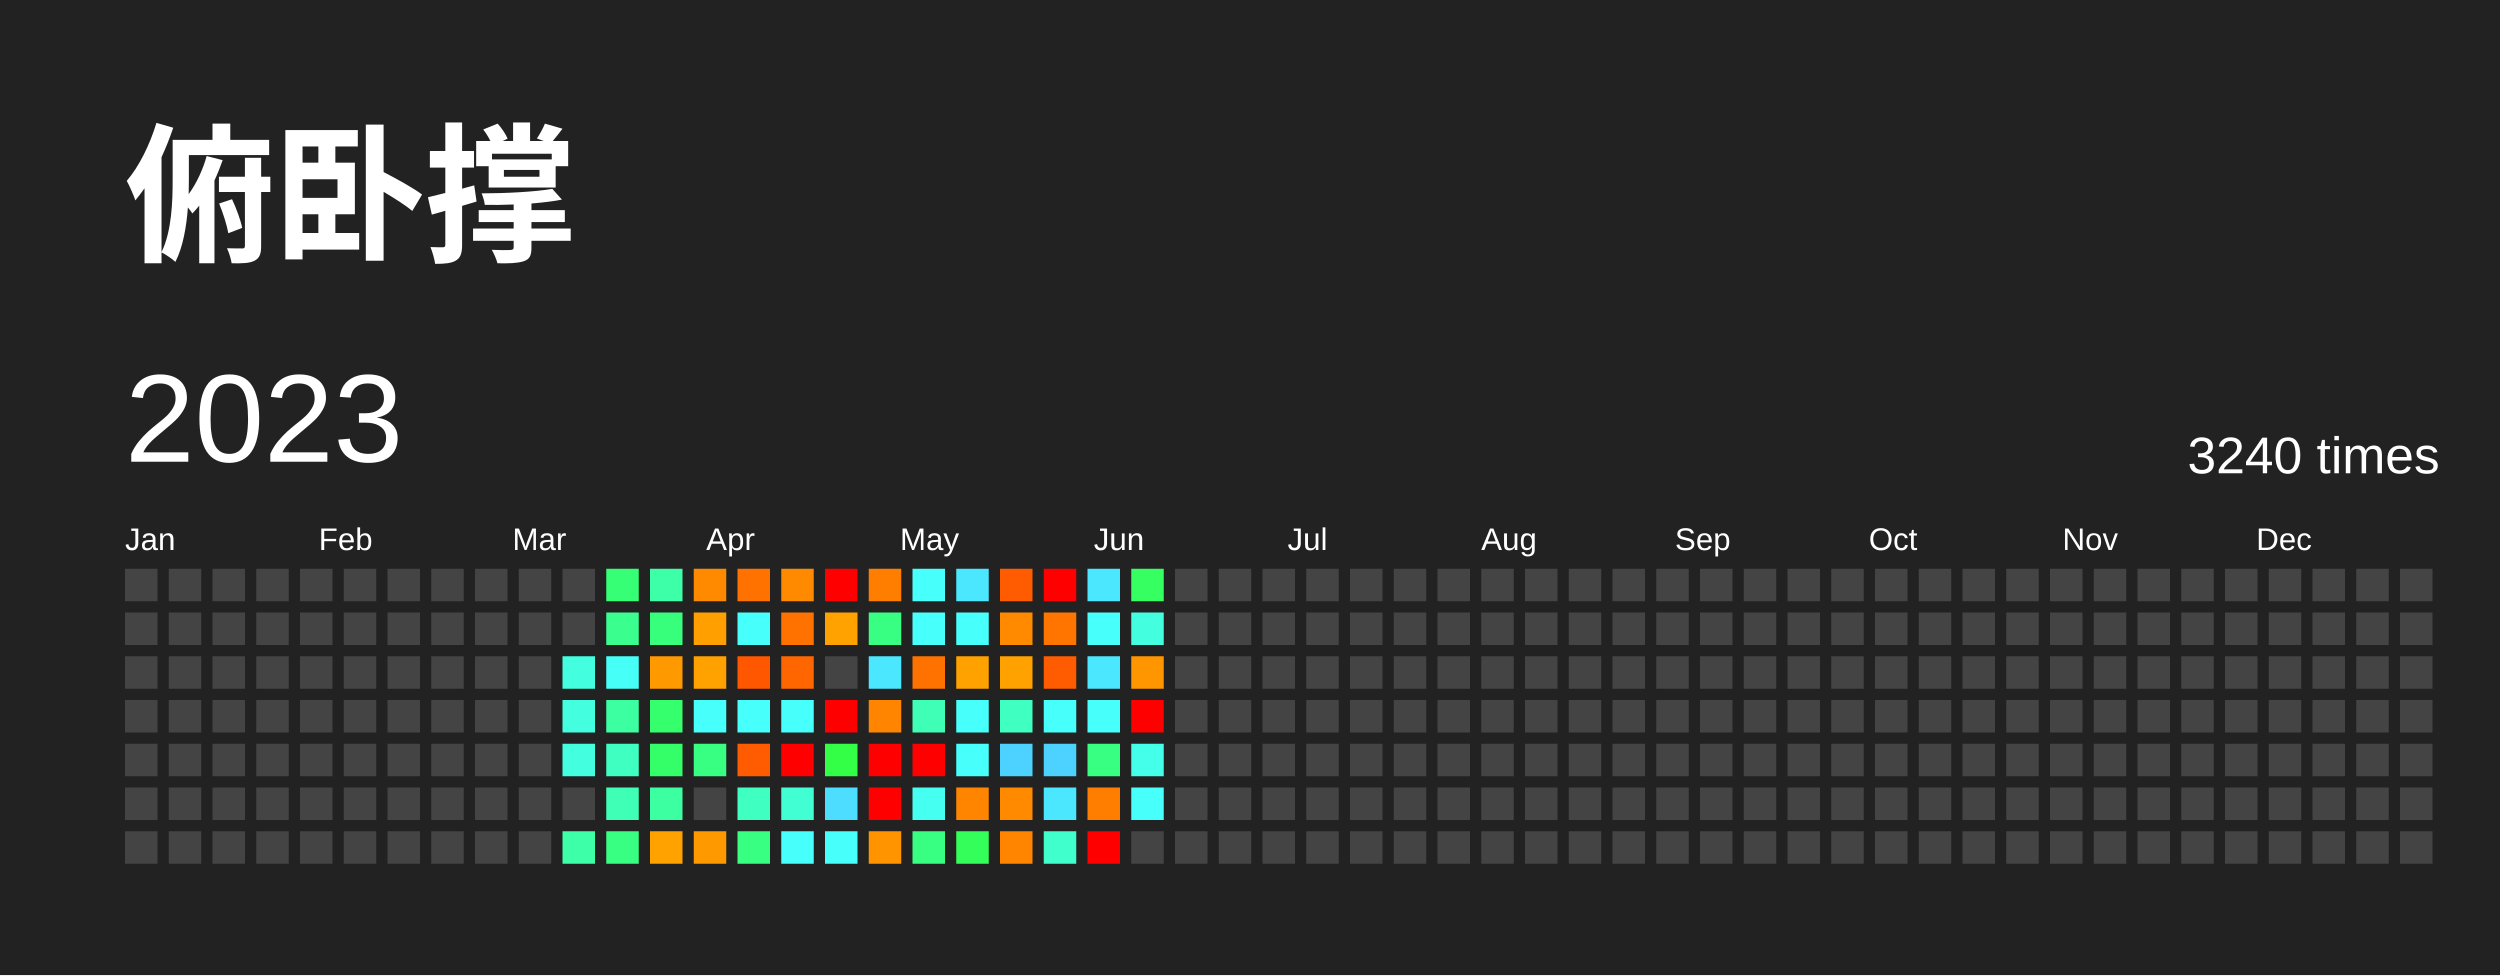
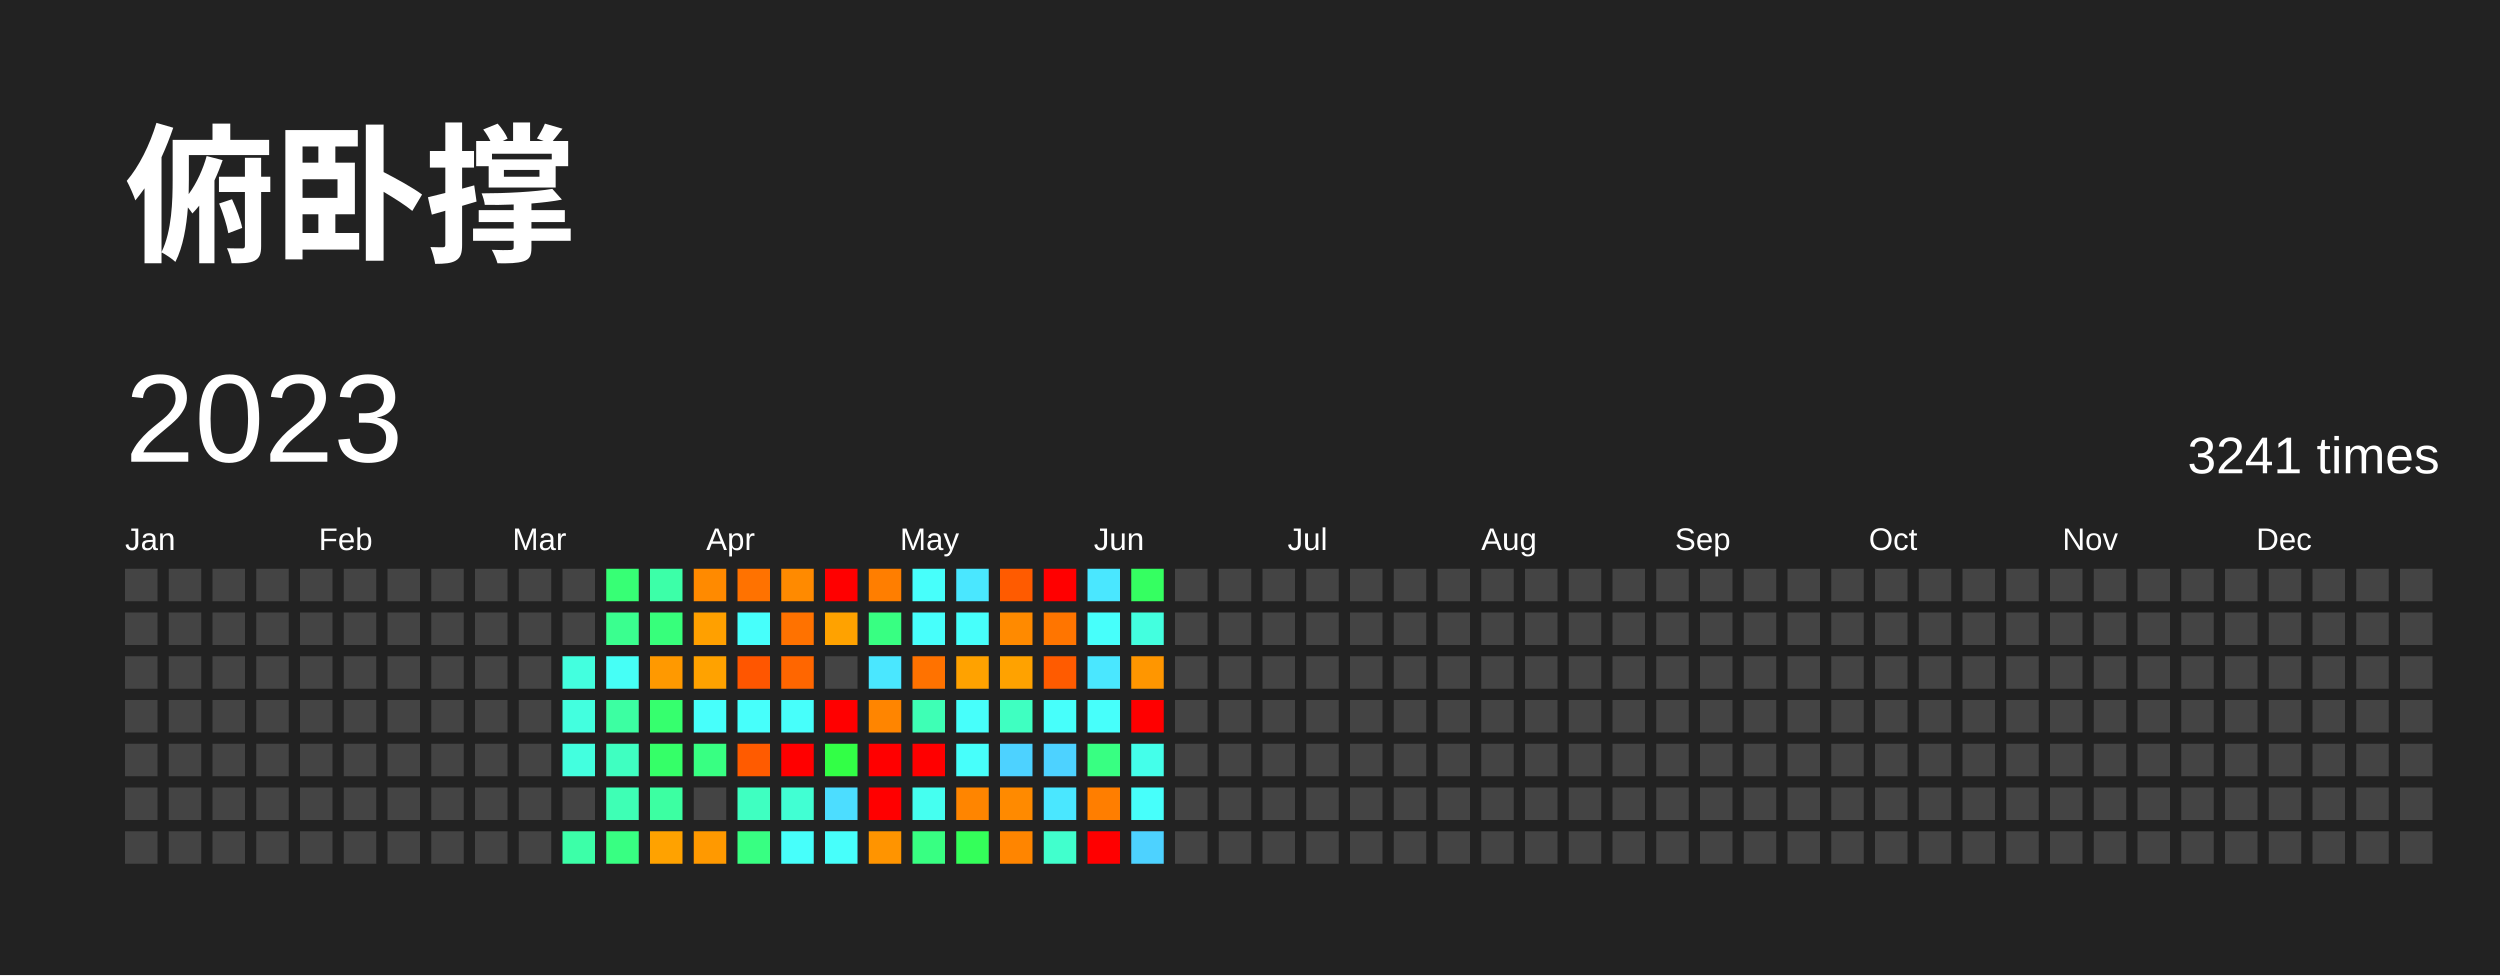
<svg xmlns="http://www.w3.org/2000/svg" baseProfile="full" height="78mm" version="1.1" viewBox="0,0,200,78" width="200mm">
  <defs />
  <rect fill="#222222" height="78" width="200" x="0" y="0" />
  <text fill="#FFFFFF" style="font-size:12px; font-family:Arial; font-weight:bold;" x="10" y="20">俯卧撑</text>
  <text dominant-baseline="hanging" fill="#FFFFFF" style="font-size:10.0px; font-family:Arial;" x="10" y="30">2023</text>
-   <text dominant-baseline="hanging" fill="#FFFFFF" style="font-size:4.125px; font-family:Arial;" x="175" y="35">3240 times</text>
+   <text dominant-baseline="hanging" fill="#FFFFFF" style="font-size:4.125px; font-family:Arial;" x="175" y="35">3241 times</text>
  <text fill="#FFFFFF" style="font-size:2.5px; font-family:Arial" x="10.0" y="44">Jan</text>
  <text fill="#FFFFFF" style="font-size:2.5px; font-family:Arial" x="25.5" y="44">Feb</text>
  <text fill="#FFFFFF" style="font-size:2.5px; font-family:Arial" x="41.0" y="44">Mar</text>
  <text fill="#FFFFFF" style="font-size:2.5px; font-family:Arial" x="56.5" y="44">Apr</text>
  <text fill="#FFFFFF" style="font-size:2.5px; font-family:Arial" x="72.0" y="44">May</text>
  <text fill="#FFFFFF" style="font-size:2.5px; font-family:Arial" x="87.5" y="44">Jun</text>
  <text fill="#FFFFFF" style="font-size:2.5px; font-family:Arial" x="103.0" y="44">Jul</text>
  <text fill="#FFFFFF" style="font-size:2.5px; font-family:Arial" x="118.5" y="44">Aug</text>
  <text fill="#FFFFFF" style="font-size:2.5px; font-family:Arial" x="134.0" y="44">Sep</text>
  <text fill="#FFFFFF" style="font-size:2.5px; font-family:Arial" x="149.5" y="44">Oct</text>
  <text fill="#FFFFFF" style="font-size:2.5px; font-family:Arial" x="165.0" y="44">Nov</text>
  <text fill="#FFFFFF" style="font-size:2.5px; font-family:Arial" x="180.5" y="44">Dec</text>
  <rect fill="#444444" height="2.6" width="2.6" x="10.0" y="45.5" />
  <rect fill="#444444" height="2.6" width="2.6" x="10.0" y="49.0" />
  <rect fill="#444444" height="2.6" width="2.6" x="10.0" y="52.5" />
  <rect fill="#444444" height="2.6" width="2.6" x="10.0" y="56.0" />
  <rect fill="#444444" height="2.6" width="2.6" x="10.0" y="59.5" />
  <rect fill="#444444" height="2.6" width="2.6" x="10.0" y="63.0" />
  <rect fill="#444444" height="2.6" width="2.6" x="10.0" y="66.5" />
  <rect fill="#444444" height="2.6" width="2.6" x="13.5" y="45.5" />
  <rect fill="#444444" height="2.6" width="2.6" x="13.5" y="49.0" />
  <rect fill="#444444" height="2.6" width="2.6" x="13.5" y="52.5" />
  <rect fill="#444444" height="2.6" width="2.6" x="13.5" y="56.0" />
  <rect fill="#444444" height="2.6" width="2.6" x="13.5" y="59.5" />
  <rect fill="#444444" height="2.6" width="2.6" x="13.5" y="63.0" />
  <rect fill="#444444" height="2.6" width="2.6" x="13.5" y="66.5" />
  <rect fill="#444444" height="2.6" width="2.6" x="17.0" y="45.5" />
  <rect fill="#444444" height="2.6" width="2.6" x="17.0" y="49.0" />
  <rect fill="#444444" height="2.6" width="2.6" x="17.0" y="52.5" />
  <rect fill="#444444" height="2.6" width="2.6" x="17.0" y="56.0" />
  <rect fill="#444444" height="2.6" width="2.6" x="17.0" y="59.5" />
  <rect fill="#444444" height="2.6" width="2.6" x="17.0" y="63.0" />
  <rect fill="#444444" height="2.6" width="2.6" x="17.0" y="66.5" />
  <rect fill="#444444" height="2.6" width="2.6" x="20.5" y="45.5" />
  <rect fill="#444444" height="2.6" width="2.6" x="20.5" y="49.0" />
  <rect fill="#444444" height="2.6" width="2.6" x="20.5" y="52.5" />
  <rect fill="#444444" height="2.6" width="2.6" x="20.5" y="56.0" />
  <rect fill="#444444" height="2.6" width="2.6" x="20.5" y="59.5" />
  <rect fill="#444444" height="2.6" width="2.6" x="20.5" y="63.0" />
  <rect fill="#444444" height="2.6" width="2.6" x="20.5" y="66.5" />
  <rect fill="#444444" height="2.6" width="2.6" x="24.0" y="45.5" />
  <rect fill="#444444" height="2.6" width="2.6" x="24.0" y="49.0" />
  <rect fill="#444444" height="2.6" width="2.6" x="24.0" y="52.5" />
  <rect fill="#444444" height="2.6" width="2.6" x="24.0" y="56.0" />
  <rect fill="#444444" height="2.6" width="2.6" x="24.0" y="59.5" />
  <rect fill="#444444" height="2.6" width="2.6" x="24.0" y="63.0" />
  <rect fill="#444444" height="2.6" width="2.6" x="24.0" y="66.5" />
  <rect fill="#444444" height="2.6" width="2.6" x="27.5" y="45.5" />
  <rect fill="#444444" height="2.6" width="2.6" x="27.5" y="49.0" />
  <rect fill="#444444" height="2.6" width="2.6" x="27.5" y="52.5" />
  <rect fill="#444444" height="2.6" width="2.6" x="27.5" y="56.0" />
  <rect fill="#444444" height="2.6" width="2.6" x="27.5" y="59.5" />
  <rect fill="#444444" height="2.6" width="2.6" x="27.5" y="63.0" />
  <rect fill="#444444" height="2.6" width="2.6" x="27.5" y="66.5" />
  <rect fill="#444444" height="2.6" width="2.6" x="31.0" y="45.5" />
  <rect fill="#444444" height="2.6" width="2.6" x="31.0" y="49.0" />
  <rect fill="#444444" height="2.6" width="2.6" x="31.0" y="52.5" />
  <rect fill="#444444" height="2.6" width="2.6" x="31.0" y="56.0" />
  <rect fill="#444444" height="2.6" width="2.6" x="31.0" y="59.5" />
  <rect fill="#444444" height="2.6" width="2.6" x="31.0" y="63.0" />
  <rect fill="#444444" height="2.6" width="2.6" x="31.0" y="66.5" />
  <rect fill="#444444" height="2.6" width="2.6" x="34.5" y="45.5" />
  <rect fill="#444444" height="2.6" width="2.6" x="34.5" y="49.0" />
  <rect fill="#444444" height="2.6" width="2.6" x="34.5" y="52.5" />
  <rect fill="#444444" height="2.6" width="2.6" x="34.5" y="56.0" />
  <rect fill="#444444" height="2.6" width="2.6" x="34.5" y="59.5" />
  <rect fill="#444444" height="2.6" width="2.6" x="34.5" y="63.0" />
  <rect fill="#444444" height="2.6" width="2.6" x="34.5" y="66.5" />
  <rect fill="#444444" height="2.6" width="2.6" x="38.0" y="45.5" />
  <rect fill="#444444" height="2.6" width="2.6" x="38.0" y="49.0" />
  <rect fill="#444444" height="2.6" width="2.6" x="38.0" y="52.5" />
  <rect fill="#444444" height="2.6" width="2.6" x="38.0" y="56.0" />
  <rect fill="#444444" height="2.6" width="2.6" x="38.0" y="59.5" />
  <rect fill="#444444" height="2.6" width="2.6" x="38.0" y="63.0" />
  <rect fill="#444444" height="2.6" width="2.6" x="38.0" y="66.5" />
  <rect fill="#444444" height="2.6" width="2.6" x="41.5" y="45.5" />
  <rect fill="#444444" height="2.6" width="2.6" x="41.5" y="49.0" />
  <rect fill="#444444" height="2.6" width="2.6" x="41.5" y="52.5" />
  <rect fill="#444444" height="2.6" width="2.6" x="41.5" y="56.0" />
  <rect fill="#444444" height="2.6" width="2.6" x="41.5" y="59.5" />
  <rect fill="#444444" height="2.6" width="2.6" x="41.5" y="63.0" />
  <rect fill="#444444" height="2.6" width="2.6" x="41.5" y="66.5" />
  <rect fill="#444444" height="2.6" width="2.6" x="45.0" y="45.5" />
  <rect fill="#444444" height="2.6" width="2.6" x="45.0" y="49.0" />
  <rect fill="#43ffdf" height="2.6" width="2.6" x="45.0" y="52.5" />
  <rect fill="#43ffdf" height="2.6" width="2.6" x="45.0" y="56.0" />
  <rect fill="#43ffdf" height="2.6" width="2.6" x="45.0" y="59.5" />
  <rect fill="#444444" height="2.6" width="2.6" x="45.0" y="63.0" />
  <rect fill="#3cffa8" height="2.6" width="2.6" x="45.0" y="66.5" />
  <rect fill="#37ff75" height="2.6" width="2.6" x="48.5" y="45.5" />
  <rect fill="#3aff8f" height="2.6" width="2.6" x="48.5" y="49.0" />
  <rect fill="#46fff6" height="2.6" width="2.6" x="48.5" y="52.5" />
  <rect fill="#3cffa2" height="2.6" width="2.6" x="48.5" y="56.0" />
  <rect fill="#3fffc1" height="2.6" width="2.6" x="48.5" y="59.5" />
  <rect fill="#3effb5" height="2.6" width="2.6" x="48.5" y="63.0" />
  <rect fill="#38ff82" height="2.6" width="2.6" x="48.5" y="66.5" />
  <rect fill="#3cffa8" height="2.6" width="2.6" x="52.0" y="45.5" />
  <rect fill="#37ff7b" height="2.6" width="2.6" x="52.0" y="49.0" />
  <rect fill="#ff9900" height="2.6" width="2.6" x="52.0" y="52.5" />
  <rect fill="#36ff6e" height="2.6" width="2.6" x="52.0" y="56.0" />
  <rect fill="#35ff68" height="2.6" width="2.6" x="52.0" y="59.5" />
  <rect fill="#3cffa2" height="2.6" width="2.6" x="52.0" y="63.0" />
  <rect fill="#ffa200" height="2.6" width="2.6" x="52.0" y="66.5" />
  <rect fill="#ff8a00" height="2.6" width="2.6" x="55.5" y="45.5" />
  <rect fill="#ffa000" height="2.6" width="2.6" x="55.5" y="49.0" />
  <rect fill="#ffa200" height="2.6" width="2.6" x="55.5" y="52.5" />
  <rect fill="#47fffb" height="2.6" width="2.6" x="55.5" y="56.0" />
  <rect fill="#38ff82" height="2.6" width="2.6" x="55.5" y="59.5" />
  <rect fill="#444444" height="2.6" width="2.6" x="55.5" y="63.0" />
  <rect fill="#ff9900" height="2.6" width="2.6" x="55.5" y="66.5" />
  <rect fill="#ff7200" height="2.6" width="2.6" x="59.0" y="45.5" />
  <rect fill="#47fffb" height="2.6" width="2.6" x="59.0" y="49.0" />
  <rect fill="#ff5600" height="2.6" width="2.6" x="59.0" y="52.5" />
  <rect fill="#47fffb" height="2.6" width="2.6" x="59.0" y="56.0" />
  <rect fill="#ff5b00" height="2.6" width="2.6" x="59.0" y="59.5" />
  <rect fill="#3fffc1" height="2.6" width="2.6" x="59.0" y="63.0" />
  <rect fill="#38ff82" height="2.6" width="2.6" x="59.0" y="66.5" />
  <rect fill="#ff8a00" height="2.6" width="2.6" x="62.5" y="45.5" />
  <rect fill="#ff7200" height="2.6" width="2.6" x="62.5" y="49.0" />
  <rect fill="#ff6600" height="2.6" width="2.6" x="62.5" y="52.5" />
  <rect fill="#47fffb" height="2.6" width="2.6" x="62.5" y="56.0" />
  <rect fill="red" height="2.6" width="2.6" x="62.5" y="59.5" />
  <rect fill="#41ffd3" height="2.6" width="2.6" x="62.5" y="63.0" />
  <rect fill="#47fffb" height="2.6" width="2.6" x="62.5" y="66.5" />
  <rect fill="red" height="2.6" width="2.6" x="66.0" y="45.5" />
  <rect fill="#ffa200" height="2.6" width="2.6" x="66.0" y="49.0" />
  <rect fill="#444444" height="2.6" width="2.6" x="66.0" y="52.5" />
  <rect fill="red" height="2.6" width="2.6" x="66.0" y="56.0" />
  <rect fill="#32ff46" height="2.6" width="2.6" x="66.0" y="59.5" />
  <rect fill="#4cddff" height="2.6" width="2.6" x="66.0" y="63.0" />
  <rect fill="#47fffb" height="2.6" width="2.6" x="66.0" y="66.5" />
  <rect fill="#ff7e00" height="2.6" width="2.6" x="69.5" y="45.5" />
  <rect fill="#38ff82" height="2.6" width="2.6" x="69.5" y="49.0" />
  <rect fill="#4ae7ff" height="2.6" width="2.6" x="69.5" y="52.5" />
  <rect fill="#ff8500" height="2.6" width="2.6" x="69.5" y="56.0" />
  <rect fill="red" height="2.6" width="2.6" x="69.5" y="59.5" />
  <rect fill="red" height="2.6" width="2.6" x="69.5" y="63.0" />
  <rect fill="#ff9400" height="2.6" width="2.6" x="69.5" y="66.5" />
  <rect fill="#47fffb" height="2.6" width="2.6" x="73.0" y="45.5" />
  <rect fill="#47fffb" height="2.6" width="2.6" x="73.0" y="49.0" />
  <rect fill="#ff7200" height="2.6" width="2.6" x="73.0" y="52.5" />
  <rect fill="#3effb5" height="2.6" width="2.6" x="73.0" y="56.0" />
  <rect fill="red" height="2.6" width="2.6" x="73.0" y="59.5" />
  <rect fill="#45fff0" height="2.6" width="2.6" x="73.0" y="63.0" />
  <rect fill="#38ff82" height="2.6" width="2.6" x="73.0" y="66.5" />
  <rect fill="#4ae7ff" height="2.6" width="2.6" x="76.5" y="45.5" />
  <rect fill="#47fffb" height="2.6" width="2.6" x="76.5" y="49.0" />
  <rect fill="#ffa200" height="2.6" width="2.6" x="76.5" y="52.5" />
  <rect fill="#47fffb" height="2.6" width="2.6" x="76.5" y="56.0" />
  <rect fill="#47fffb" height="2.6" width="2.6" x="76.5" y="59.5" />
  <rect fill="#ff8500" height="2.6" width="2.6" x="76.5" y="63.0" />
  <rect fill="#34ff5a" height="2.6" width="2.6" x="76.5" y="66.5" />
  <rect fill="#ff5b00" height="2.6" width="2.6" x="80.0" y="45.5" />
  <rect fill="#ff8a00" height="2.6" width="2.6" x="80.0" y="49.0" />
  <rect fill="#ffa200" height="2.6" width="2.6" x="80.0" y="52.5" />
  <rect fill="#3fffc1" height="2.6" width="2.6" x="80.0" y="56.0" />
  <rect fill="#4dd2ff" height="2.6" width="2.6" x="80.0" y="59.5" />
  <rect fill="#ff8a00" height="2.6" width="2.6" x="80.0" y="63.0" />
  <rect fill="#ff8500" height="2.6" width="2.6" x="80.0" y="66.5" />
  <rect fill="red" height="2.6" width="2.6" x="83.5" y="45.5" />
  <rect fill="#ff7500" height="2.6" width="2.6" x="83.5" y="49.0" />
  <rect fill="#ff5b00" height="2.6" width="2.6" x="83.5" y="52.5" />
  <rect fill="#47fffb" height="2.6" width="2.6" x="83.5" y="56.0" />
  <rect fill="#4dd2ff" height="2.6" width="2.6" x="83.5" y="59.5" />
  <rect fill="#4ae7ff" height="2.6" width="2.6" x="83.5" y="63.0" />
  <rect fill="#41ffcd" height="2.6" width="2.6" x="83.5" y="66.5" />
  <rect fill="#4ae7ff" height="2.6" width="2.6" x="87.0" y="45.5" />
  <rect fill="#47fffb" height="2.6" width="2.6" x="87.0" y="49.0" />
  <rect fill="#4ae7ff" height="2.6" width="2.6" x="87.0" y="52.5" />
  <rect fill="#47fffb" height="2.6" width="2.6" x="87.0" y="56.0" />
  <rect fill="#38ff82" height="2.6" width="2.6" x="87.0" y="59.5" />
  <rect fill="#ff7e00" height="2.6" width="2.6" x="87.0" y="63.0" />
  <rect fill="red" height="2.6" width="2.6" x="87.0" y="66.5" />
  <rect fill="#35ff61" height="2.6" width="2.6" x="90.5" y="45.5" />
  <rect fill="#43ffdf" height="2.6" width="2.6" x="90.5" y="49.0" />
  <rect fill="#ff9600" height="2.6" width="2.6" x="90.5" y="52.5" />
  <rect fill="red" height="2.6" width="2.6" x="90.5" y="56.0" />
  <rect fill="#44ffea" height="2.6" width="2.6" x="90.5" y="59.5" />
  <rect fill="#47fffb" height="2.6" width="2.6" x="90.5" y="63.0" />
-   <rect fill="#444444" height="2.6" width="2.6" x="90.5" y="66.5" />
+   <rect fill="#4dd2ff" height="2.6" width="2.6" x="90.5" y="66.5" />
  <rect fill="#444444" height="2.6" width="2.6" x="94.0" y="45.5" />
  <rect fill="#444444" height="2.6" width="2.6" x="94.0" y="49.0" />
  <rect fill="#444444" height="2.6" width="2.6" x="94.0" y="52.5" />
  <rect fill="#444444" height="2.6" width="2.6" x="94.0" y="56.0" />
  <rect fill="#444444" height="2.6" width="2.6" x="94.0" y="59.5" />
  <rect fill="#444444" height="2.6" width="2.6" x="94.0" y="63.0" />
  <rect fill="#444444" height="2.6" width="2.6" x="94.0" y="66.5" />
  <rect fill="#444444" height="2.6" width="2.6" x="97.5" y="45.5" />
  <rect fill="#444444" height="2.6" width="2.6" x="97.5" y="49.0" />
  <rect fill="#444444" height="2.6" width="2.6" x="97.5" y="52.5" />
  <rect fill="#444444" height="2.6" width="2.6" x="97.5" y="56.0" />
  <rect fill="#444444" height="2.6" width="2.6" x="97.5" y="59.5" />
  <rect fill="#444444" height="2.6" width="2.6" x="97.5" y="63.0" />
  <rect fill="#444444" height="2.6" width="2.6" x="97.5" y="66.5" />
  <rect fill="#444444" height="2.6" width="2.6" x="101.0" y="45.5" />
  <rect fill="#444444" height="2.6" width="2.6" x="101.0" y="49.0" />
  <rect fill="#444444" height="2.6" width="2.6" x="101.0" y="52.5" />
  <rect fill="#444444" height="2.6" width="2.6" x="101.0" y="56.0" />
  <rect fill="#444444" height="2.6" width="2.6" x="101.0" y="59.5" />
  <rect fill="#444444" height="2.6" width="2.6" x="101.0" y="63.0" />
  <rect fill="#444444" height="2.6" width="2.6" x="101.0" y="66.5" />
  <rect fill="#444444" height="2.6" width="2.6" x="104.5" y="45.5" />
  <rect fill="#444444" height="2.6" width="2.6" x="104.5" y="49.0" />
  <rect fill="#444444" height="2.6" width="2.6" x="104.5" y="52.5" />
  <rect fill="#444444" height="2.6" width="2.6" x="104.5" y="56.0" />
  <rect fill="#444444" height="2.6" width="2.6" x="104.5" y="59.5" />
  <rect fill="#444444" height="2.6" width="2.6" x="104.5" y="63.0" />
  <rect fill="#444444" height="2.6" width="2.6" x="104.5" y="66.5" />
  <rect fill="#444444" height="2.6" width="2.6" x="108.0" y="45.5" />
  <rect fill="#444444" height="2.6" width="2.6" x="108.0" y="49.0" />
  <rect fill="#444444" height="2.6" width="2.6" x="108.0" y="52.5" />
  <rect fill="#444444" height="2.6" width="2.6" x="108.0" y="56.0" />
  <rect fill="#444444" height="2.6" width="2.6" x="108.0" y="59.5" />
  <rect fill="#444444" height="2.6" width="2.6" x="108.0" y="63.0" />
  <rect fill="#444444" height="2.6" width="2.6" x="108.0" y="66.5" />
  <rect fill="#444444" height="2.6" width="2.6" x="111.5" y="45.5" />
  <rect fill="#444444" height="2.6" width="2.6" x="111.5" y="49.0" />
  <rect fill="#444444" height="2.6" width="2.6" x="111.5" y="52.5" />
  <rect fill="#444444" height="2.6" width="2.6" x="111.5" y="56.0" />
  <rect fill="#444444" height="2.6" width="2.6" x="111.5" y="59.5" />
  <rect fill="#444444" height="2.6" width="2.6" x="111.5" y="63.0" />
  <rect fill="#444444" height="2.6" width="2.6" x="111.5" y="66.5" />
  <rect fill="#444444" height="2.6" width="2.6" x="115.0" y="45.5" />
  <rect fill="#444444" height="2.6" width="2.6" x="115.0" y="49.0" />
  <rect fill="#444444" height="2.6" width="2.6" x="115.0" y="52.5" />
  <rect fill="#444444" height="2.6" width="2.6" x="115.0" y="56.0" />
  <rect fill="#444444" height="2.6" width="2.6" x="115.0" y="59.5" />
  <rect fill="#444444" height="2.6" width="2.6" x="115.0" y="63.0" />
  <rect fill="#444444" height="2.6" width="2.6" x="115.0" y="66.5" />
  <rect fill="#444444" height="2.6" width="2.6" x="118.5" y="45.5" />
  <rect fill="#444444" height="2.6" width="2.6" x="118.5" y="49.0" />
  <rect fill="#444444" height="2.6" width="2.6" x="118.5" y="52.5" />
  <rect fill="#444444" height="2.6" width="2.6" x="118.5" y="56.0" />
  <rect fill="#444444" height="2.6" width="2.6" x="118.5" y="59.5" />
  <rect fill="#444444" height="2.6" width="2.6" x="118.5" y="63.0" />
  <rect fill="#444444" height="2.6" width="2.6" x="118.5" y="66.5" />
  <rect fill="#444444" height="2.6" width="2.6" x="122.0" y="45.5" />
  <rect fill="#444444" height="2.6" width="2.6" x="122.0" y="49.0" />
  <rect fill="#444444" height="2.6" width="2.6" x="122.0" y="52.5" />
  <rect fill="#444444" height="2.6" width="2.6" x="122.0" y="56.0" />
  <rect fill="#444444" height="2.6" width="2.6" x="122.0" y="59.5" />
  <rect fill="#444444" height="2.6" width="2.6" x="122.0" y="63.0" />
  <rect fill="#444444" height="2.6" width="2.6" x="122.0" y="66.5" />
  <rect fill="#444444" height="2.6" width="2.6" x="125.5" y="45.5" />
  <rect fill="#444444" height="2.6" width="2.6" x="125.5" y="49.0" />
  <rect fill="#444444" height="2.6" width="2.6" x="125.5" y="52.5" />
  <rect fill="#444444" height="2.6" width="2.6" x="125.5" y="56.0" />
  <rect fill="#444444" height="2.6" width="2.6" x="125.5" y="59.5" />
  <rect fill="#444444" height="2.6" width="2.6" x="125.5" y="63.0" />
  <rect fill="#444444" height="2.6" width="2.6" x="125.5" y="66.5" />
  <rect fill="#444444" height="2.6" width="2.6" x="129.0" y="45.5" />
  <rect fill="#444444" height="2.6" width="2.6" x="129.0" y="49.0" />
  <rect fill="#444444" height="2.6" width="2.6" x="129.0" y="52.5" />
  <rect fill="#444444" height="2.6" width="2.6" x="129.0" y="56.0" />
  <rect fill="#444444" height="2.6" width="2.6" x="129.0" y="59.5" />
  <rect fill="#444444" height="2.6" width="2.6" x="129.0" y="63.0" />
  <rect fill="#444444" height="2.6" width="2.6" x="129.0" y="66.5" />
  <rect fill="#444444" height="2.6" width="2.6" x="132.5" y="45.5" />
  <rect fill="#444444" height="2.6" width="2.6" x="132.5" y="49.0" />
  <rect fill="#444444" height="2.6" width="2.6" x="132.5" y="52.5" />
  <rect fill="#444444" height="2.6" width="2.6" x="132.5" y="56.0" />
  <rect fill="#444444" height="2.6" width="2.6" x="132.5" y="59.5" />
  <rect fill="#444444" height="2.6" width="2.6" x="132.5" y="63.0" />
  <rect fill="#444444" height="2.6" width="2.6" x="132.5" y="66.5" />
  <rect fill="#444444" height="2.6" width="2.6" x="136.0" y="45.5" />
  <rect fill="#444444" height="2.6" width="2.6" x="136.0" y="49.0" />
  <rect fill="#444444" height="2.6" width="2.6" x="136.0" y="52.5" />
  <rect fill="#444444" height="2.6" width="2.6" x="136.0" y="56.0" />
  <rect fill="#444444" height="2.6" width="2.6" x="136.0" y="59.5" />
  <rect fill="#444444" height="2.6" width="2.6" x="136.0" y="63.0" />
  <rect fill="#444444" height="2.6" width="2.6" x="136.0" y="66.5" />
  <rect fill="#444444" height="2.6" width="2.6" x="139.5" y="45.5" />
  <rect fill="#444444" height="2.6" width="2.6" x="139.5" y="49.0" />
  <rect fill="#444444" height="2.6" width="2.6" x="139.5" y="52.5" />
  <rect fill="#444444" height="2.6" width="2.6" x="139.5" y="56.0" />
  <rect fill="#444444" height="2.6" width="2.6" x="139.5" y="59.5" />
  <rect fill="#444444" height="2.6" width="2.6" x="139.5" y="63.0" />
  <rect fill="#444444" height="2.6" width="2.6" x="139.5" y="66.5" />
  <rect fill="#444444" height="2.6" width="2.6" x="143.0" y="45.5" />
  <rect fill="#444444" height="2.6" width="2.6" x="143.0" y="49.0" />
  <rect fill="#444444" height="2.6" width="2.6" x="143.0" y="52.5" />
  <rect fill="#444444" height="2.6" width="2.6" x="143.0" y="56.0" />
  <rect fill="#444444" height="2.6" width="2.6" x="143.0" y="59.5" />
  <rect fill="#444444" height="2.6" width="2.6" x="143.0" y="63.0" />
  <rect fill="#444444" height="2.6" width="2.6" x="143.0" y="66.5" />
  <rect fill="#444444" height="2.6" width="2.6" x="146.5" y="45.5" />
  <rect fill="#444444" height="2.6" width="2.6" x="146.5" y="49.0" />
  <rect fill="#444444" height="2.6" width="2.6" x="146.5" y="52.5" />
  <rect fill="#444444" height="2.6" width="2.6" x="146.5" y="56.0" />
  <rect fill="#444444" height="2.6" width="2.6" x="146.5" y="59.5" />
  <rect fill="#444444" height="2.6" width="2.6" x="146.5" y="63.0" />
  <rect fill="#444444" height="2.6" width="2.6" x="146.5" y="66.5" />
  <rect fill="#444444" height="2.6" width="2.6" x="150.0" y="45.5" />
  <rect fill="#444444" height="2.6" width="2.6" x="150.0" y="49.0" />
  <rect fill="#444444" height="2.6" width="2.6" x="150.0" y="52.5" />
  <rect fill="#444444" height="2.6" width="2.6" x="150.0" y="56.0" />
  <rect fill="#444444" height="2.6" width="2.6" x="150.0" y="59.5" />
  <rect fill="#444444" height="2.6" width="2.6" x="150.0" y="63.0" />
  <rect fill="#444444" height="2.6" width="2.6" x="150.0" y="66.5" />
  <rect fill="#444444" height="2.6" width="2.6" x="153.5" y="45.5" />
  <rect fill="#444444" height="2.6" width="2.6" x="153.5" y="49.0" />
  <rect fill="#444444" height="2.6" width="2.6" x="153.5" y="52.5" />
  <rect fill="#444444" height="2.6" width="2.6" x="153.5" y="56.0" />
  <rect fill="#444444" height="2.6" width="2.6" x="153.5" y="59.5" />
  <rect fill="#444444" height="2.6" width="2.6" x="153.5" y="63.0" />
  <rect fill="#444444" height="2.6" width="2.6" x="153.5" y="66.5" />
  <rect fill="#444444" height="2.6" width="2.6" x="157.0" y="45.5" />
  <rect fill="#444444" height="2.6" width="2.6" x="157.0" y="49.0" />
  <rect fill="#444444" height="2.6" width="2.6" x="157.0" y="52.5" />
  <rect fill="#444444" height="2.6" width="2.6" x="157.0" y="56.0" />
  <rect fill="#444444" height="2.6" width="2.6" x="157.0" y="59.5" />
  <rect fill="#444444" height="2.6" width="2.6" x="157.0" y="63.0" />
  <rect fill="#444444" height="2.6" width="2.6" x="157.0" y="66.5" />
  <rect fill="#444444" height="2.6" width="2.6" x="160.5" y="45.5" />
  <rect fill="#444444" height="2.6" width="2.6" x="160.5" y="49.0" />
  <rect fill="#444444" height="2.6" width="2.6" x="160.5" y="52.5" />
  <rect fill="#444444" height="2.6" width="2.6" x="160.5" y="56.0" />
  <rect fill="#444444" height="2.6" width="2.6" x="160.5" y="59.5" />
  <rect fill="#444444" height="2.6" width="2.6" x="160.5" y="63.0" />
  <rect fill="#444444" height="2.6" width="2.6" x="160.5" y="66.5" />
  <rect fill="#444444" height="2.6" width="2.6" x="164.0" y="45.5" />
  <rect fill="#444444" height="2.6" width="2.6" x="164.0" y="49.0" />
  <rect fill="#444444" height="2.6" width="2.6" x="164.0" y="52.5" />
  <rect fill="#444444" height="2.6" width="2.6" x="164.0" y="56.0" />
  <rect fill="#444444" height="2.6" width="2.6" x="164.0" y="59.5" />
  <rect fill="#444444" height="2.6" width="2.6" x="164.0" y="63.0" />
  <rect fill="#444444" height="2.6" width="2.6" x="164.0" y="66.5" />
  <rect fill="#444444" height="2.6" width="2.6" x="167.5" y="45.5" />
  <rect fill="#444444" height="2.6" width="2.6" x="167.5" y="49.0" />
  <rect fill="#444444" height="2.6" width="2.6" x="167.5" y="52.5" />
  <rect fill="#444444" height="2.6" width="2.6" x="167.5" y="56.0" />
  <rect fill="#444444" height="2.6" width="2.6" x="167.5" y="59.5" />
  <rect fill="#444444" height="2.6" width="2.6" x="167.5" y="63.0" />
  <rect fill="#444444" height="2.6" width="2.6" x="167.5" y="66.5" />
  <rect fill="#444444" height="2.6" width="2.6" x="171.0" y="45.5" />
  <rect fill="#444444" height="2.6" width="2.6" x="171.0" y="49.0" />
  <rect fill="#444444" height="2.6" width="2.6" x="171.0" y="52.5" />
  <rect fill="#444444" height="2.6" width="2.6" x="171.0" y="56.0" />
  <rect fill="#444444" height="2.6" width="2.6" x="171.0" y="59.5" />
  <rect fill="#444444" height="2.6" width="2.6" x="171.0" y="63.0" />
  <rect fill="#444444" height="2.6" width="2.6" x="171.0" y="66.5" />
  <rect fill="#444444" height="2.6" width="2.6" x="174.5" y="45.5" />
  <rect fill="#444444" height="2.6" width="2.6" x="174.5" y="49.0" />
  <rect fill="#444444" height="2.6" width="2.6" x="174.5" y="52.5" />
  <rect fill="#444444" height="2.6" width="2.6" x="174.5" y="56.0" />
  <rect fill="#444444" height="2.6" width="2.6" x="174.5" y="59.5" />
  <rect fill="#444444" height="2.6" width="2.6" x="174.5" y="63.0" />
  <rect fill="#444444" height="2.6" width="2.6" x="174.5" y="66.5" />
  <rect fill="#444444" height="2.6" width="2.6" x="178.0" y="45.5" />
  <rect fill="#444444" height="2.6" width="2.6" x="178.0" y="49.0" />
  <rect fill="#444444" height="2.6" width="2.6" x="178.0" y="52.5" />
  <rect fill="#444444" height="2.6" width="2.6" x="178.0" y="56.0" />
  <rect fill="#444444" height="2.6" width="2.6" x="178.0" y="59.5" />
  <rect fill="#444444" height="2.6" width="2.6" x="178.0" y="63.0" />
  <rect fill="#444444" height="2.6" width="2.6" x="178.0" y="66.5" />
  <rect fill="#444444" height="2.6" width="2.6" x="181.5" y="45.5" />
  <rect fill="#444444" height="2.6" width="2.6" x="181.5" y="49.0" />
  <rect fill="#444444" height="2.6" width="2.6" x="181.5" y="52.5" />
  <rect fill="#444444" height="2.6" width="2.6" x="181.5" y="56.0" />
  <rect fill="#444444" height="2.6" width="2.6" x="181.5" y="59.5" />
  <rect fill="#444444" height="2.6" width="2.6" x="181.5" y="63.0" />
  <rect fill="#444444" height="2.6" width="2.6" x="181.5" y="66.5" />
  <rect fill="#444444" height="2.6" width="2.6" x="185.0" y="45.5" />
  <rect fill="#444444" height="2.6" width="2.6" x="185.0" y="49.0" />
  <rect fill="#444444" height="2.6" width="2.6" x="185.0" y="52.5" />
  <rect fill="#444444" height="2.6" width="2.6" x="185.0" y="56.0" />
  <rect fill="#444444" height="2.6" width="2.6" x="185.0" y="59.5" />
  <rect fill="#444444" height="2.6" width="2.6" x="185.0" y="63.0" />
  <rect fill="#444444" height="2.6" width="2.6" x="185.0" y="66.5" />
  <rect fill="#444444" height="2.6" width="2.6" x="188.5" y="45.5" />
  <rect fill="#444444" height="2.6" width="2.6" x="188.5" y="49.0" />
  <rect fill="#444444" height="2.6" width="2.6" x="188.5" y="52.5" />
  <rect fill="#444444" height="2.6" width="2.6" x="188.5" y="56.0" />
  <rect fill="#444444" height="2.6" width="2.6" x="188.5" y="59.5" />
  <rect fill="#444444" height="2.6" width="2.6" x="188.5" y="63.0" />
  <rect fill="#444444" height="2.6" width="2.6" x="188.5" y="66.5" />
  <rect fill="#444444" height="2.6" width="2.6" x="192.0" y="45.5" />
  <rect fill="#444444" height="2.6" width="2.6" x="192.0" y="49.0" />
  <rect fill="#444444" height="2.6" width="2.6" x="192.0" y="52.5" />
  <rect fill="#444444" height="2.6" width="2.6" x="192.0" y="56.0" />
  <rect fill="#444444" height="2.6" width="2.6" x="192.0" y="59.5" />
  <rect fill="#444444" height="2.6" width="2.6" x="192.0" y="63.0" />
  <rect fill="#444444" height="2.6" width="2.6" x="192.0" y="66.5" />
</svg>
